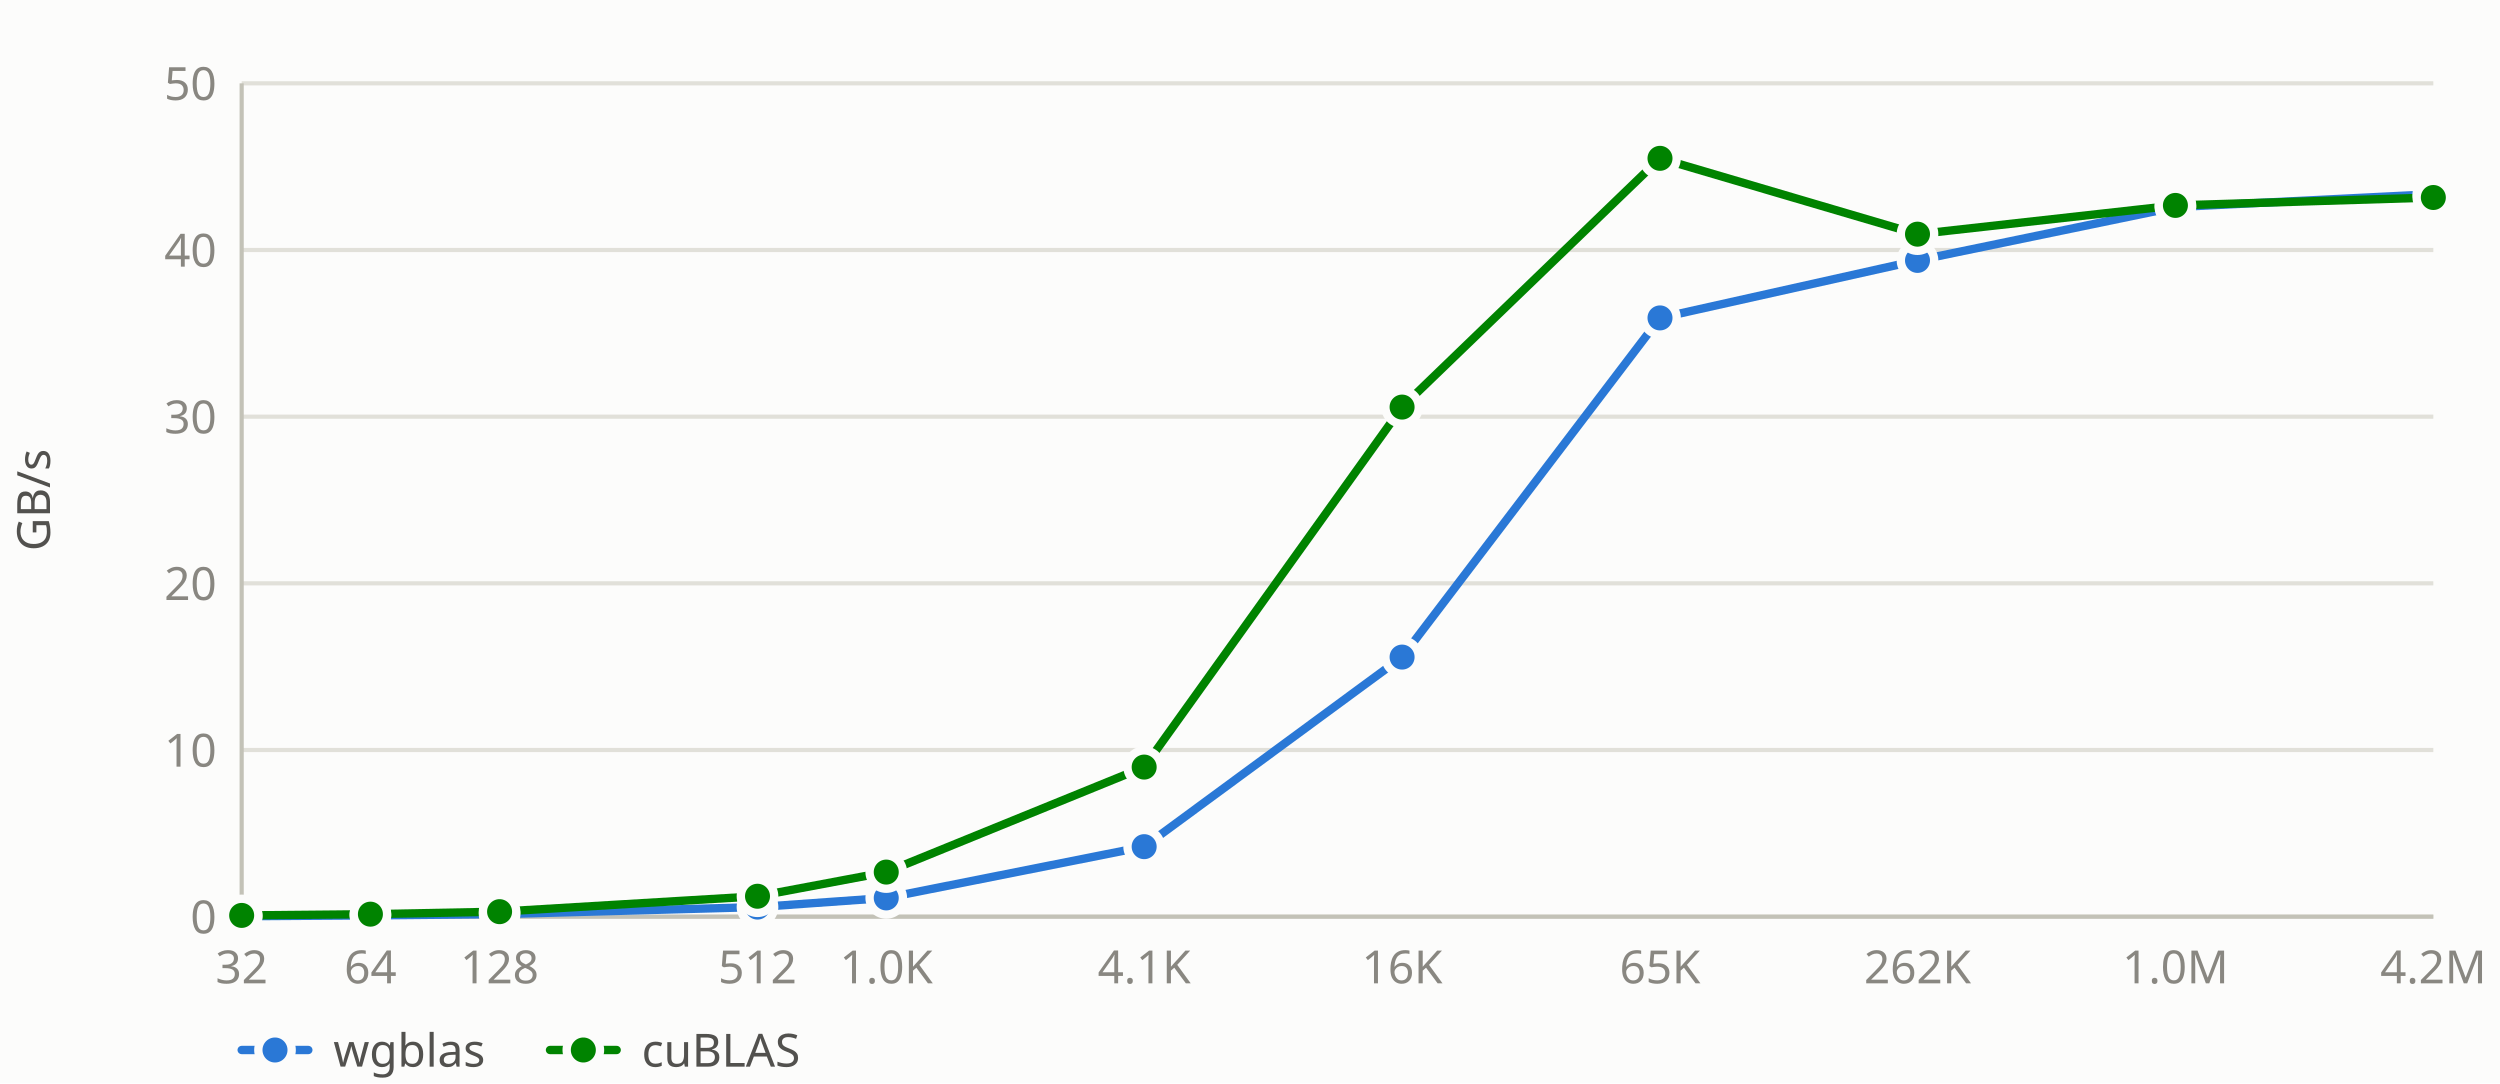
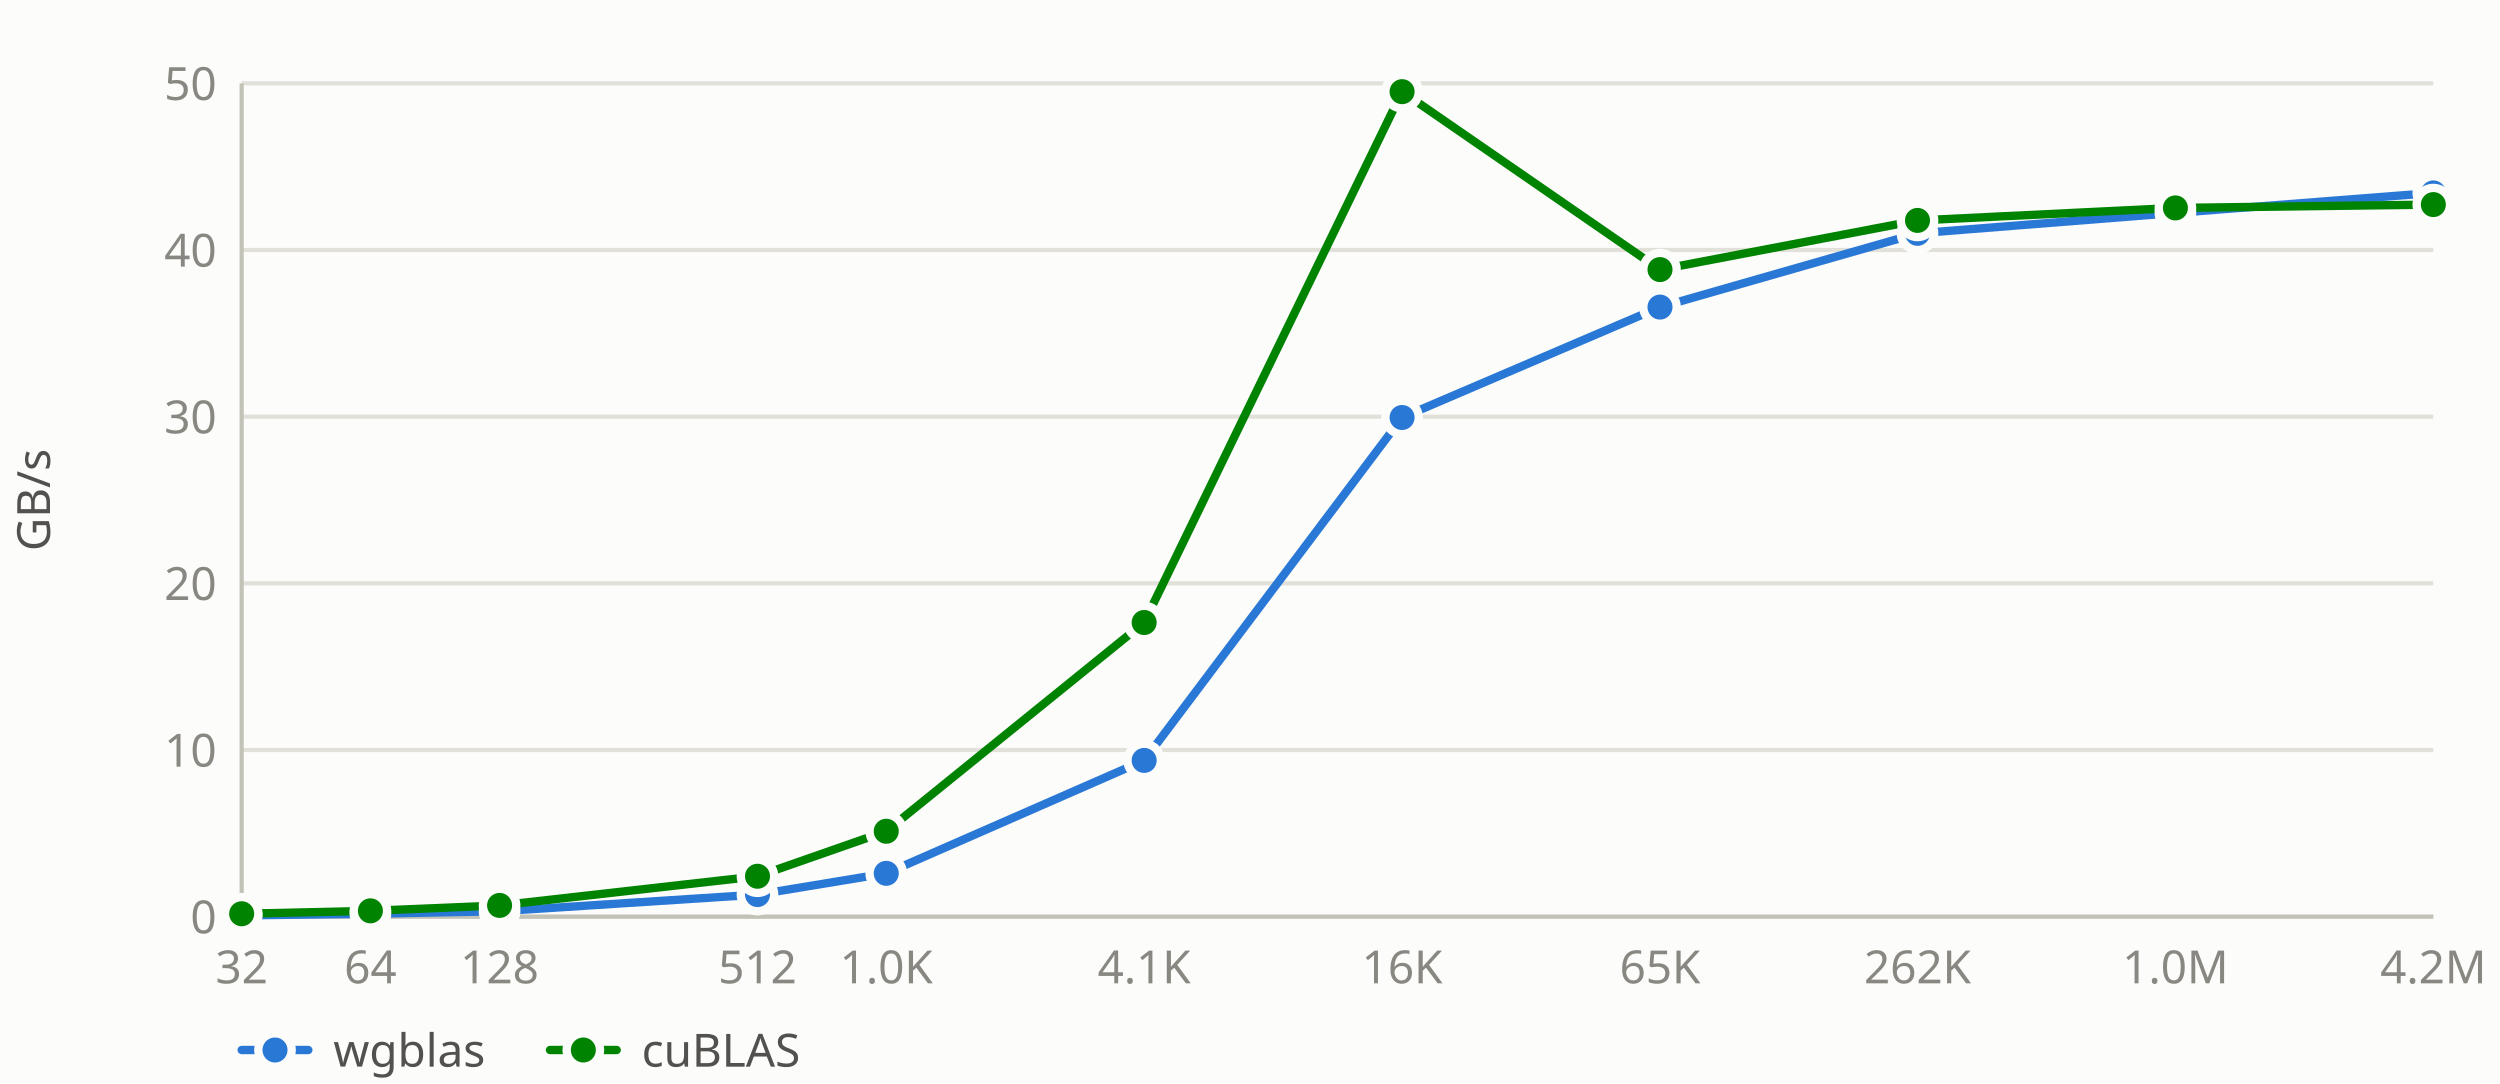
- <svg xmlns="http://www.w3.org/2000/svg" id="bc-sscal-stride4-nvidia_geforce_gtx_1650-gbs" viewBox="0 0 600 260" width="600" height="260" role="img" aria-label="GB/s vs n">
-   <style>#bc-sscal-stride4-nvidia_geforce_gtx_1650-gbs .bg{fill:#fcfcfb}#bc-sscal-stride4-nvidia_geforce_gtx_1650-gbs .gr{stroke:#e1e0d9;stroke-width:1;fill:none}#bc-sscal-stride4-nvidia_geforce_gtx_1650-gbs .ax{stroke:#c3c2b7;stroke-width:1;fill:none}#bc-sscal-stride4-nvidia_geforce_gtx_1650-gbs .at{fill:#898781;font:11px/1 system-ui,sans-serif}#bc-sscal-stride4-nvidia_geforce_gtx_1650-gbs .lt{fill:#52514e;font:11px/1 system-ui,sans-serif}#bc-sscal-stride4-nvidia_geforce_gtx_1650-gbs .ln1{stroke:#2a78d6;fill:none;stroke-width:2;stroke-linejoin:round;stroke-linecap:round}#bc-sscal-stride4-nvidia_geforce_gtx_1650-gbs .mk1{fill:#2a78d6;stroke:#fcfcfb;stroke-width:2}#bc-sscal-stride4-nvidia_geforce_gtx_1650-gbs .ln2{stroke:#008300;fill:none;stroke-width:2;stroke-linejoin:round;stroke-linecap:round}#bc-sscal-stride4-nvidia_geforce_gtx_1650-gbs .mk2{fill:#008300;stroke:#fcfcfb;stroke-width:2}@media(prefers-color-scheme:dark){#bc-sscal-stride4-nvidia_geforce_gtx_1650-gbs .bg{fill:#1a1a19}#bc-sscal-stride4-nvidia_geforce_gtx_1650-gbs .gr{stroke:#2c2c2a}#bc-sscal-stride4-nvidia_geforce_gtx_1650-gbs .ax{stroke:#383835}#bc-sscal-stride4-nvidia_geforce_gtx_1650-gbs .at{fill:#898781}#bc-sscal-stride4-nvidia_geforce_gtx_1650-gbs .lt{fill:#c3c2b7}#bc-sscal-stride4-nvidia_geforce_gtx_1650-gbs .ln1{stroke:#3987e5}#bc-sscal-stride4-nvidia_geforce_gtx_1650-gbs .mk1{fill:#3987e5;stroke:#1a1a19}#bc-sscal-stride4-nvidia_geforce_gtx_1650-gbs .ln2{stroke:#008300}#bc-sscal-stride4-nvidia_geforce_gtx_1650-gbs .mk2{fill:#008300;stroke:#1a1a19}}:root[data-theme=dark] #bc-sscal-stride4-nvidia_geforce_gtx_1650-gbs .bg{fill:#1a1a19}:root[data-theme=dark] #bc-sscal-stride4-nvidia_geforce_gtx_1650-gbs .gr{stroke:#2c2c2a}:root[data-theme=dark] #bc-sscal-stride4-nvidia_geforce_gtx_1650-gbs .ax{stroke:#383835}:root[data-theme=dark] #bc-sscal-stride4-nvidia_geforce_gtx_1650-gbs .lt{fill:#c3c2b7}:root[data-theme=dark] #bc-sscal-stride4-nvidia_geforce_gtx_1650-gbs .ln1{stroke:#3987e5}:root[data-theme=dark] #bc-sscal-stride4-nvidia_geforce_gtx_1650-gbs .mk1{fill:#3987e5;stroke:#1a1a19}:root[data-theme=dark] #bc-sscal-stride4-nvidia_geforce_gtx_1650-gbs .mk2{stroke:#1a1a19}</style>
+ <svg xmlns="http://www.w3.org/2000/svg" id="bc-srotm-stride4-nvidia_geforce_gtx_1650-gbs" viewBox="0 0 600 260" width="600" height="260" role="img" aria-label="GB/s vs n">
+   <style>#bc-srotm-stride4-nvidia_geforce_gtx_1650-gbs .bg{fill:#fcfcfb}#bc-srotm-stride4-nvidia_geforce_gtx_1650-gbs .gr{stroke:#e1e0d9;stroke-width:1;fill:none}#bc-srotm-stride4-nvidia_geforce_gtx_1650-gbs .ax{stroke:#c3c2b7;stroke-width:1;fill:none}#bc-srotm-stride4-nvidia_geforce_gtx_1650-gbs .at{fill:#898781;font:11px/1 system-ui,sans-serif}#bc-srotm-stride4-nvidia_geforce_gtx_1650-gbs .lt{fill:#52514e;font:11px/1 system-ui,sans-serif}#bc-srotm-stride4-nvidia_geforce_gtx_1650-gbs .ln1{stroke:#2a78d6;fill:none;stroke-width:2;stroke-linejoin:round;stroke-linecap:round}#bc-srotm-stride4-nvidia_geforce_gtx_1650-gbs .mk1{fill:#2a78d6;stroke:#fcfcfb;stroke-width:2}#bc-srotm-stride4-nvidia_geforce_gtx_1650-gbs .ln2{stroke:#008300;fill:none;stroke-width:2;stroke-linejoin:round;stroke-linecap:round}#bc-srotm-stride4-nvidia_geforce_gtx_1650-gbs .mk2{fill:#008300;stroke:#fcfcfb;stroke-width:2}@media(prefers-color-scheme:dark){#bc-srotm-stride4-nvidia_geforce_gtx_1650-gbs .bg{fill:#1a1a19}#bc-srotm-stride4-nvidia_geforce_gtx_1650-gbs .gr{stroke:#2c2c2a}#bc-srotm-stride4-nvidia_geforce_gtx_1650-gbs .ax{stroke:#383835}#bc-srotm-stride4-nvidia_geforce_gtx_1650-gbs .at{fill:#898781}#bc-srotm-stride4-nvidia_geforce_gtx_1650-gbs .lt{fill:#c3c2b7}#bc-srotm-stride4-nvidia_geforce_gtx_1650-gbs .ln1{stroke:#3987e5}#bc-srotm-stride4-nvidia_geforce_gtx_1650-gbs .mk1{fill:#3987e5;stroke:#1a1a19}#bc-srotm-stride4-nvidia_geforce_gtx_1650-gbs .ln2{stroke:#008300}#bc-srotm-stride4-nvidia_geforce_gtx_1650-gbs .mk2{fill:#008300;stroke:#1a1a19}}:root[data-theme=dark] #bc-srotm-stride4-nvidia_geforce_gtx_1650-gbs .bg{fill:#1a1a19}:root[data-theme=dark] #bc-srotm-stride4-nvidia_geforce_gtx_1650-gbs .gr{stroke:#2c2c2a}:root[data-theme=dark] #bc-srotm-stride4-nvidia_geforce_gtx_1650-gbs .ax{stroke:#383835}:root[data-theme=dark] #bc-srotm-stride4-nvidia_geforce_gtx_1650-gbs .lt{fill:#c3c2b7}:root[data-theme=dark] #bc-srotm-stride4-nvidia_geforce_gtx_1650-gbs .ln1{stroke:#3987e5}:root[data-theme=dark] #bc-srotm-stride4-nvidia_geforce_gtx_1650-gbs .mk1{fill:#3987e5;stroke:#1a1a19}:root[data-theme=dark] #bc-srotm-stride4-nvidia_geforce_gtx_1650-gbs .mk2{stroke:#1a1a19}</style>
  <rect class="bg" width="600" height="260" />
  <line class="gr" x1="58" y1="220.0" x2="584" y2="220.0" />
  <line class="gr" x1="58" y1="180.0" x2="584" y2="180.0" />
  <line class="gr" x1="58" y1="140.0" x2="584" y2="140.0" />
  <line class="gr" x1="58" y1="100.0" x2="584" y2="100.0" />
  <line class="gr" x1="58" y1="60.0" x2="584" y2="60.0" />
  <line class="gr" x1="58" y1="20.0" x2="584" y2="20.0" />
  <line class="ax" x1="58" y1="20" x2="58" y2="220" />
  <line class="ax" x1="58" y1="220" x2="584" y2="220" />
  <text class="at" x="52" y="224.0" text-anchor="end">0</text>
  <text class="at" x="52" y="184.0" text-anchor="end">10</text>
  <text class="at" x="52" y="144.0" text-anchor="end">20</text>
  <text class="at" x="52" y="104.0" text-anchor="end">30</text>
  <text class="at" x="52" y="64.0" text-anchor="end">40</text>
  <text class="at" x="52" y="24.0" text-anchor="end">50</text>
  <text class="lt" x="12" y="120.0" text-anchor="middle" transform="rotate(-90 12 120.0)">GB/s</text>
  <text class="at" x="58.0" y="236" text-anchor="middle">32</text>
  <text class="at" x="88.9" y="236" text-anchor="middle">64</text>
  <text class="at" x="119.9" y="236" text-anchor="middle">128</text>
  <text class="at" x="181.8" y="236" text-anchor="middle">512</text>
  <text class="at" x="212.7" y="236" text-anchor="middle">1.0K</text>
  <text class="at" x="274.6" y="236" text-anchor="middle">4.1K</text>
  <text class="at" x="336.5" y="236" text-anchor="middle">16K</text>
  <text class="at" x="398.4" y="236" text-anchor="middle">65K</text>
  <text class="at" x="460.2" y="236" text-anchor="middle">262K</text>
  <text class="at" x="522.1" y="236" text-anchor="middle">1.0M</text>
  <text class="at" x="584.0" y="236" text-anchor="middle">4.2M</text>
-   <polyline class="ln1" points="58.0,219.9 88.9,219.7 119.9,219.4 181.8,217.7 212.7,215.5 274.6,203.2 336.5,157.7 398.4,76.3 460.2,62.5 522.1,49.7 584.0,46.6" />
-   <polyline class="ln2" points="58.0,219.7 88.9,219.4 119.9,218.8 181.8,215.1 212.7,209.3 274.6,184.1 336.5,97.7 398.4,38.0 460.2,56.2 522.1,49.3 584.0,47.4" />
-   <circle class="mk1" cx="58.0" cy="219.9" r="4" />
-   <circle class="mk1" cx="88.9" cy="219.7" r="4" />
-   <circle class="mk1" cx="119.9" cy="219.4" r="4" />
-   <circle class="mk1" cx="181.8" cy="217.7" r="4" />
-   <circle class="mk1" cx="212.7" cy="215.5" r="4" />
-   <circle class="mk1" cx="274.6" cy="203.2" r="4" />
-   <circle class="mk1" cx="336.5" cy="157.7" r="4" />
-   <circle class="mk1" cx="398.4" cy="76.3" r="4" />
-   <circle class="mk1" cx="460.2" cy="62.5" r="4" />
-   <circle class="mk1" cx="522.1" cy="49.7" r="4" />
-   <circle class="mk1" cx="584.0" cy="46.6" r="4" />
-   <circle class="mk2" cx="58.0" cy="219.7" r="4" />
-   <circle class="mk2" cx="88.9" cy="219.4" r="4" />
-   <circle class="mk2" cx="119.9" cy="218.8" r="4" />
-   <circle class="mk2" cx="181.8" cy="215.1" r="4" />
-   <circle class="mk2" cx="212.7" cy="209.3" r="4" />
-   <circle class="mk2" cx="274.6" cy="184.1" r="4" />
-   <circle class="mk2" cx="336.5" cy="97.7" r="4" />
-   <circle class="mk2" cx="398.4" cy="38.0" r="4" />
-   <circle class="mk2" cx="460.2" cy="56.2" r="4" />
-   <circle class="mk2" cx="522.1" cy="49.3" r="4" />
-   <circle class="mk2" cx="584.0" cy="47.4" r="4" />
+   <polyline class="ln1" points="58.0,219.7 88.9,219.3 119.9,218.7 181.8,214.7 212.7,209.6 274.6,182.5 336.5,100.2 398.4,73.7 460.2,56.0 522.1,51.1 584.0,46.3" />
+   <polyline class="ln2" points="58.0,219.3 88.9,218.6 119.9,217.3 181.8,210.3 212.7,199.5 274.6,149.4 336.5,22.0 398.4,64.7 460.2,52.9 522.1,49.9 584.0,49.1" />
+   <circle class="mk1" cx="58.0" cy="219.7" r="4" />
+   <circle class="mk1" cx="88.9" cy="219.3" r="4" />
+   <circle class="mk1" cx="119.9" cy="218.7" r="4" />
+   <circle class="mk1" cx="181.8" cy="214.7" r="4" />
+   <circle class="mk1" cx="212.7" cy="209.6" r="4" />
+   <circle class="mk1" cx="274.6" cy="182.5" r="4" />
+   <circle class="mk1" cx="336.5" cy="100.2" r="4" />
+   <circle class="mk1" cx="398.4" cy="73.7" r="4" />
+   <circle class="mk1" cx="460.2" cy="56.0" r="4" />
+   <circle class="mk1" cx="522.1" cy="51.1" r="4" />
+   <circle class="mk1" cx="584.0" cy="46.3" r="4" />
+   <circle class="mk2" cx="58.0" cy="219.3" r="4" />
+   <circle class="mk2" cx="88.9" cy="218.6" r="4" />
+   <circle class="mk2" cx="119.9" cy="217.3" r="4" />
+   <circle class="mk2" cx="181.8" cy="210.3" r="4" />
+   <circle class="mk2" cx="212.7" cy="199.5" r="4" />
+   <circle class="mk2" cx="274.6" cy="149.4" r="4" />
+   <circle class="mk2" cx="336.5" cy="22.0" r="4" />
+   <circle class="mk2" cx="398.4" cy="64.7" r="4" />
+   <circle class="mk2" cx="460.2" cy="52.9" r="4" />
+   <circle class="mk2" cx="522.1" cy="49.9" r="4" />
+   <circle class="mk2" cx="584.0" cy="49.1" r="4" />
  <line class="ln1" x1="58" y1="252" x2="74" y2="252" />
  <circle class="mk1" cx="66" cy="252" r="4" />
  <text class="lt" x="80" y="256">wgblas</text>
  <line class="ln2" x1="132" y1="252" x2="148" y2="252" />
  <circle class="mk2" cx="140" cy="252" r="4" />
  <text class="lt" x="154" y="256">cuBLAS</text>
</svg>
